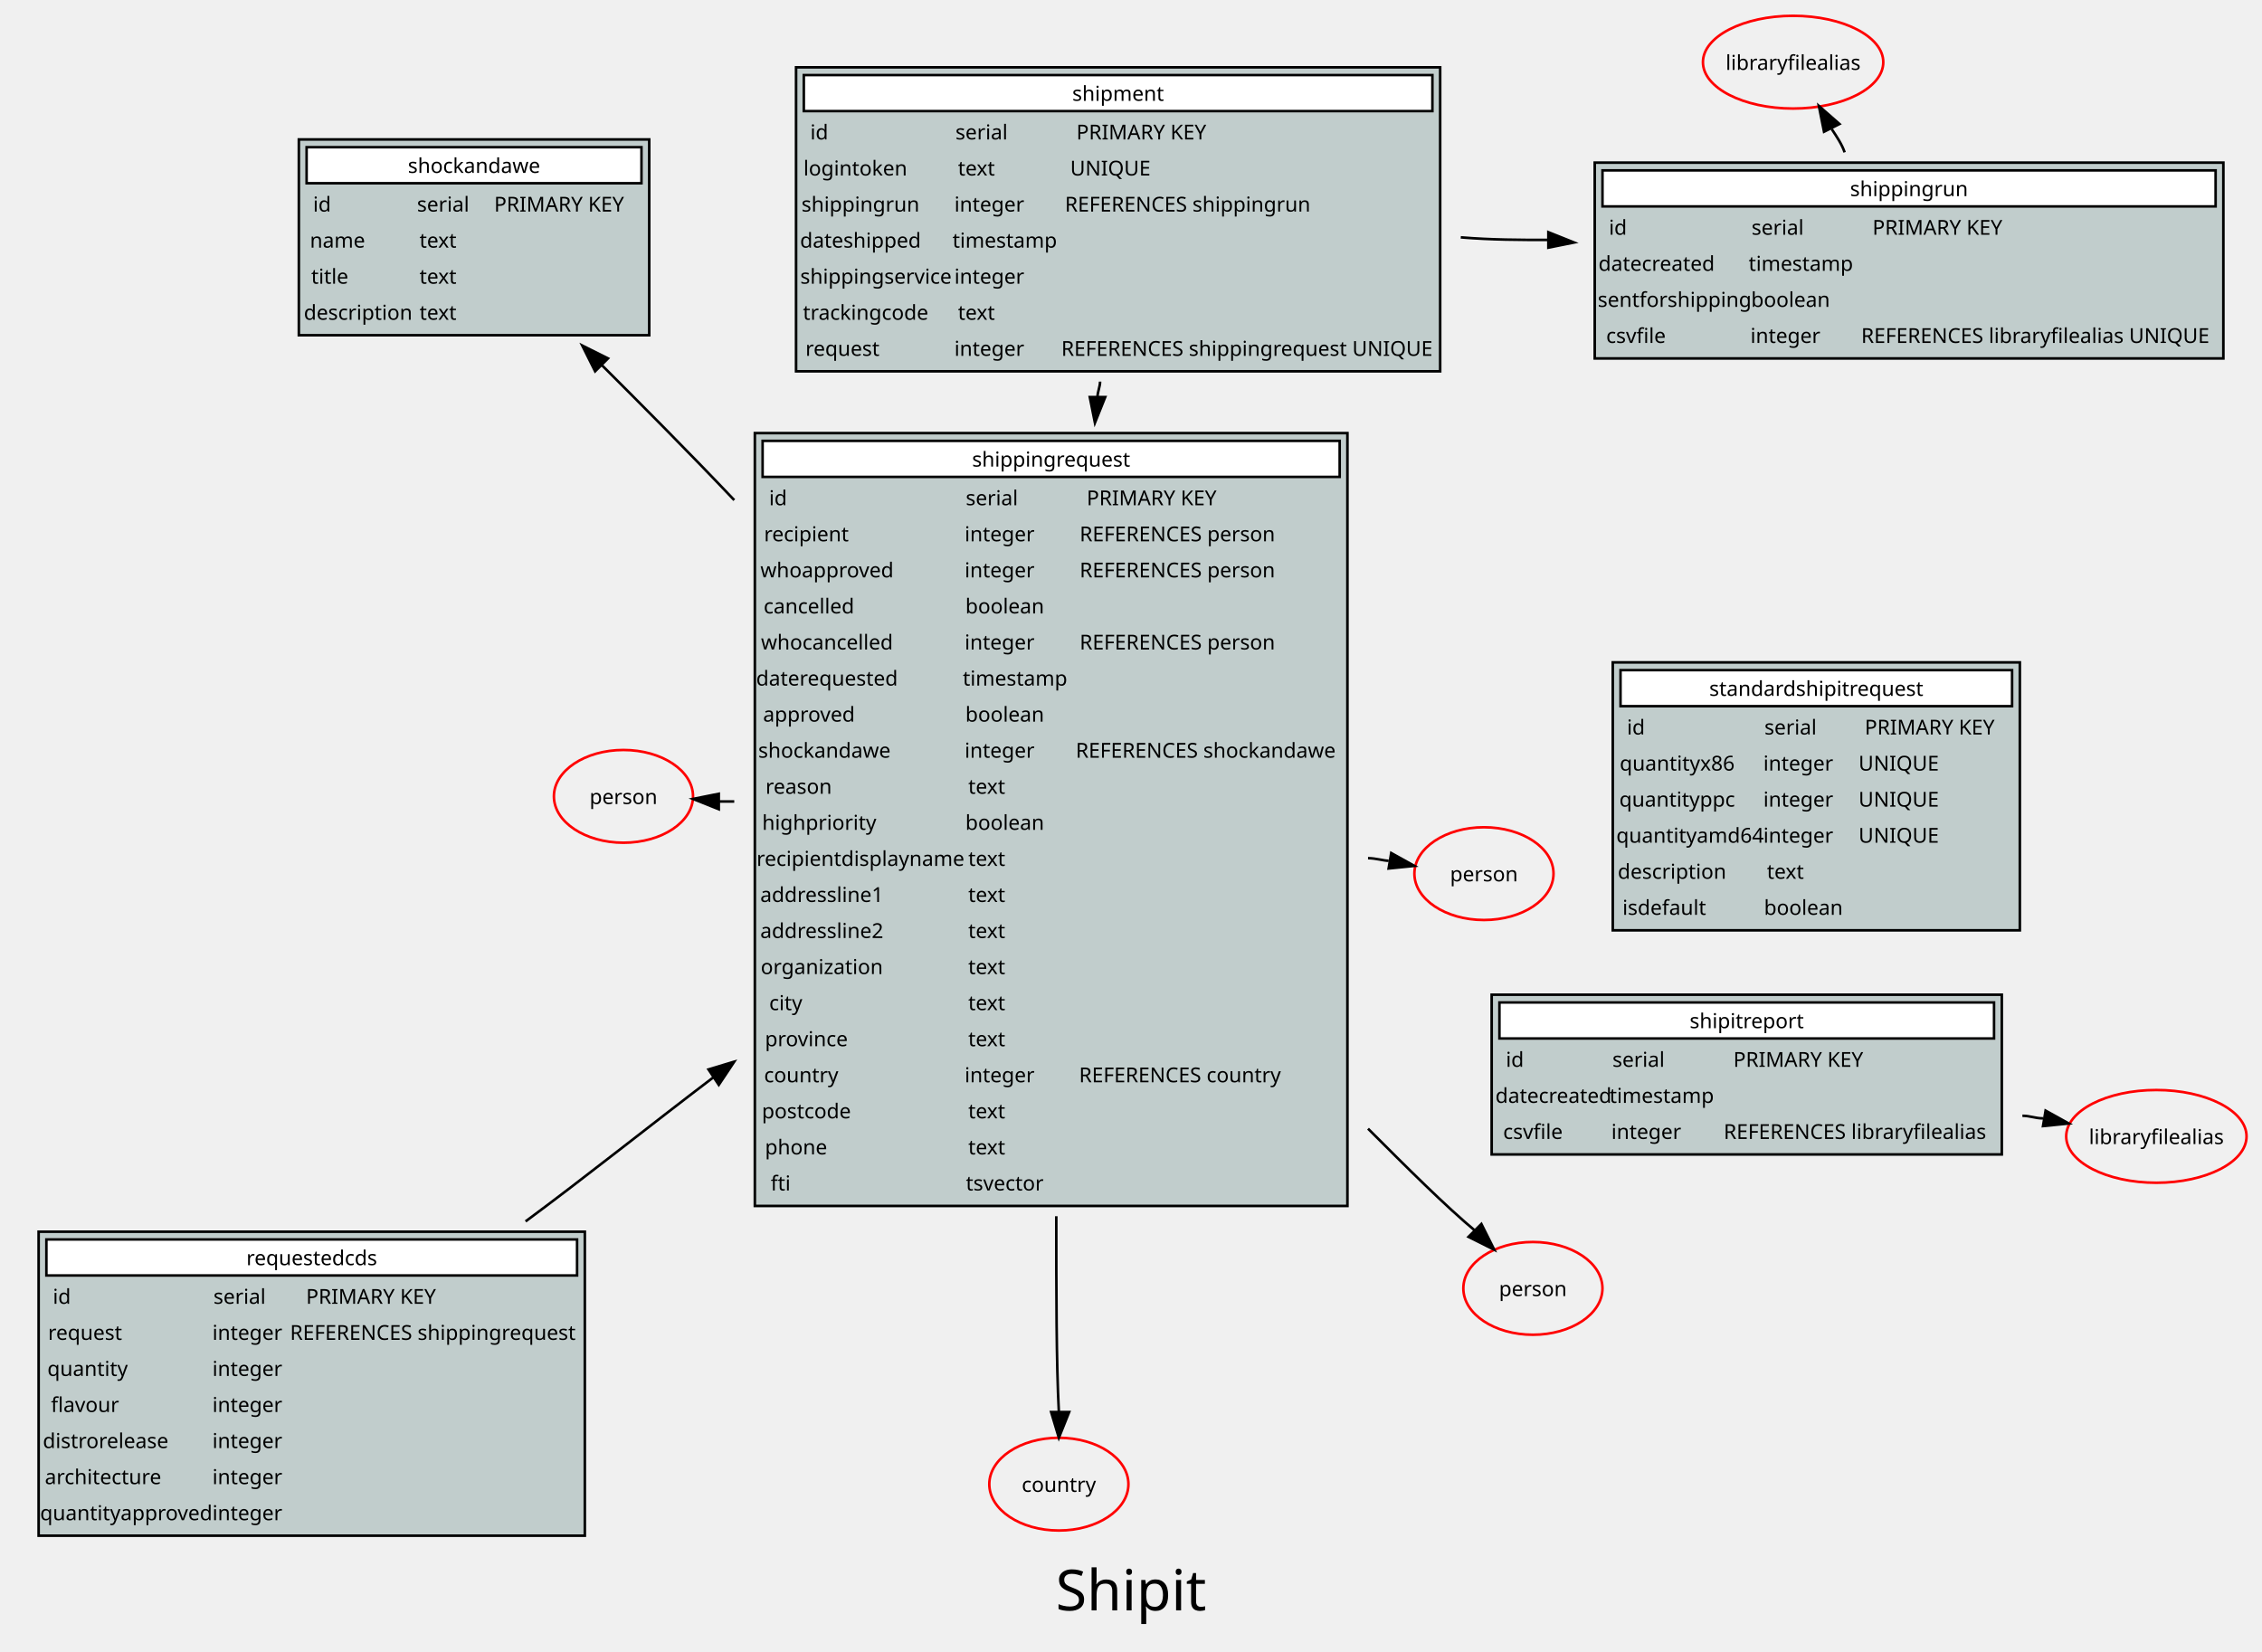
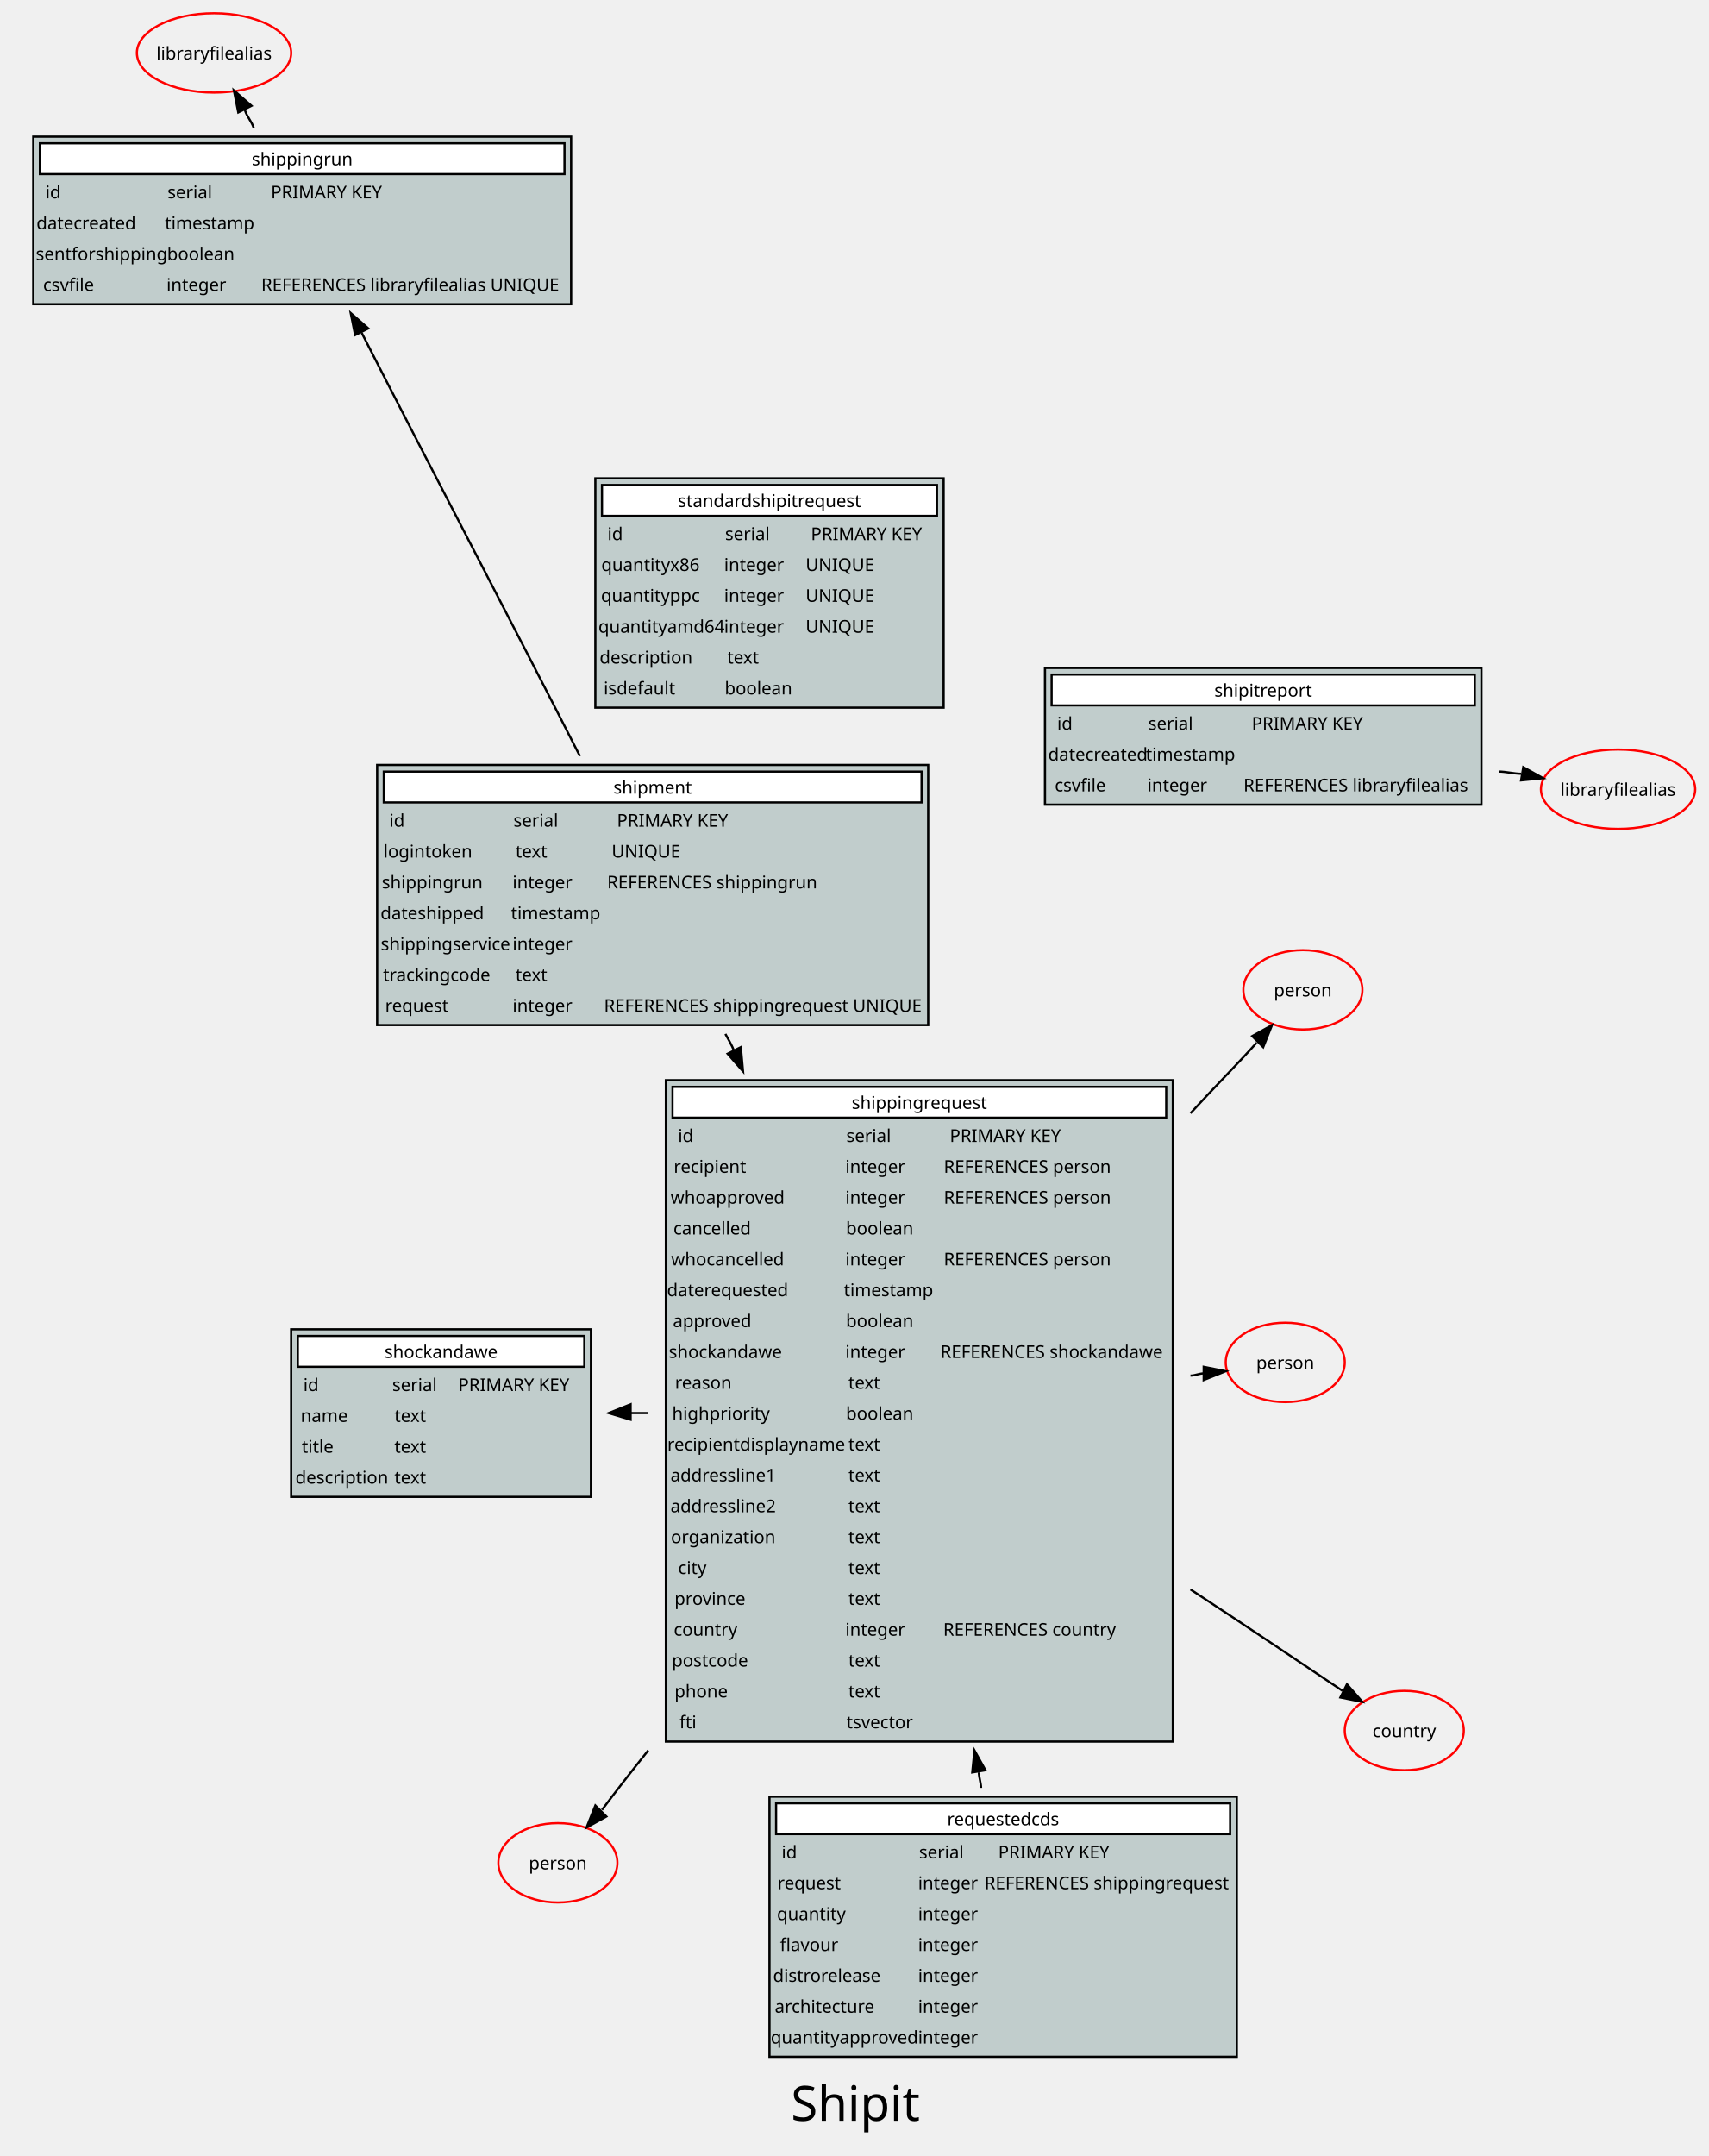
- <svg xmlns="http://www.w3.org/2000/svg" width="879px" height="642px" viewBox="-1 -1 878 641">
+ <svg xmlns="http://www.w3.org/2000/svg" width="776px" height="979px" viewBox="-1 -1 775 978">
  <g id="graph0" class="graph" style="font-family:Times-Roman;font-size:14.00;">
-     <text text-anchor="middle" style="font-size:22.00;" x="438" y="624">Shipit</text>
+     <text text-anchor="middle" style="font-size:22.00;" x="387" y="961">Shipit</text>
    <g id="node1" class="node">
-       <polygon style="fill:#c1cdcc;stroke:#c1cdcc;" points="14,595 14,477 226,477 226,595 14,595" />
-       <polygon style="fill:white;stroke:white;" points="17,494 17,480 223,480 223,494 17,494" />
-       <text text-anchor="middle" style="font-size:8.00;" x="120" y="490">requestedcds</text>
-       <polygon style="fill:none;stroke:black;" points="17,494 17,480 223,480 223,494 17,494" />
-       <text text-anchor="middle" style="font-size:8.00;" x="23" y="505">id</text>
-       <text text-anchor="middle" style="font-size:8.00;" x="92" y="505">serial</text>
-       <text text-anchor="middle" style="font-size:8.00;" x="143" y="505"> PRIMARY KEY </text>
-       <text text-anchor="middle" style="font-size:8.00;" x="32" y="519">request</text>
-       <text text-anchor="middle" style="font-size:8.00;" x="95" y="519">integer</text>
-       <text text-anchor="middle" style="font-size:8.00;" x="167" y="519"> REFERENCES shippingrequest </text>
-       <text text-anchor="middle" style="font-size:8.00;" x="33" y="533">quantity</text>
-       <text text-anchor="middle" style="font-size:8.00;" x="95" y="533">integer</text>
-       <text text-anchor="middle" style="font-size:8.00;" x="32" y="547">flavour</text>
-       <text text-anchor="middle" style="font-size:8.00;" x="95" y="547">integer</text>
-       <text text-anchor="middle" style="font-size:8.00;" x="40" y="561">distrorelease</text>
-       <text text-anchor="middle" style="font-size:8.00;" x="95" y="561">integer</text>
-       <text text-anchor="middle" style="font-size:8.00;" x="39" y="575">architecture</text>
-       <text text-anchor="middle" style="font-size:8.00;" x="95" y="575">integer</text>
-       <text text-anchor="middle" style="font-size:8.00;" x="48" y="589">quantityapproved</text>
-       <text text-anchor="middle" style="font-size:8.00;" x="95" y="589">integer</text>
-       <polygon style="fill:none;stroke:black;" points="14,595 14,477 226,477 226,595 14,595" />
+       <polygon style="fill:#c1cdcc;stroke:#c1cdcc;" points="348,932 348,814 560,814 560,932 348,932" />
+       <polygon style="fill:white;stroke:white;" points="351,831 351,817 557,817 557,831 351,831" />
+       <text text-anchor="middle" style="font-size:8.00;" x="454" y="827">requestedcds</text>
+       <polygon style="fill:none;stroke:black;" points="351,831 351,817 557,817 557,831 351,831" />
+       <text text-anchor="middle" style="font-size:8.00;" x="357" y="842">id</text>
+       <text text-anchor="middle" style="font-size:8.00;" x="426" y="842">serial</text>
+       <text text-anchor="middle" style="font-size:8.00;" x="477" y="842"> PRIMARY KEY </text>
+       <text text-anchor="middle" style="font-size:8.00;" x="366" y="856">request</text>
+       <text text-anchor="middle" style="font-size:8.00;" x="429" y="856">integer</text>
+       <text text-anchor="middle" style="font-size:8.00;" x="501" y="856"> REFERENCES shippingrequest </text>
+       <text text-anchor="middle" style="font-size:8.00;" x="367" y="870">quantity</text>
+       <text text-anchor="middle" style="font-size:8.00;" x="429" y="870">integer</text>
+       <text text-anchor="middle" style="font-size:8.00;" x="366" y="884">flavour</text>
+       <text text-anchor="middle" style="font-size:8.00;" x="429" y="884">integer</text>
+       <text text-anchor="middle" style="font-size:8.00;" x="374" y="898">distrorelease</text>
+       <text text-anchor="middle" style="font-size:8.00;" x="429" y="898">integer</text>
+       <text text-anchor="middle" style="font-size:8.00;" x="373" y="912">architecture</text>
+       <text text-anchor="middle" style="font-size:8.00;" x="429" y="912">integer</text>
+       <text text-anchor="middle" style="font-size:8.00;" x="382" y="926">quantityapproved</text>
+       <text text-anchor="middle" style="font-size:8.00;" x="429" y="926">integer</text>
+       <polygon style="fill:none;stroke:black;" points="348,932 348,814 560,814 560,932 348,932" />
    </g>
    <g id="node4" class="node">
-       <polygon style="fill:#c1cdcc;stroke:#c1cdcc;" points="292,467 292,167 522,167 522,467 292,467" />
-       <polygon style="fill:white;stroke:white;" points="295,184 295,170 519,170 519,184 295,184" />
-       <text text-anchor="middle" style="font-size:8.00;" x="407" y="180">shippingrequest</text>
-       <polygon style="fill:none;stroke:black;" points="295,184 295,170 519,170 519,184 295,184" />
-       <text text-anchor="middle" style="font-size:8.00;" x="301" y="195">id</text>
-       <text text-anchor="middle" style="font-size:8.00;" x="384" y="195">serial</text>
-       <text text-anchor="middle" style="font-size:8.00;" x="446" y="195"> PRIMARY KEY </text>
-       <text text-anchor="middle" style="font-size:8.00;" x="312" y="209">recipient</text>
-       <text text-anchor="middle" style="font-size:8.00;" x="387" y="209">integer</text>
-       <text text-anchor="middle" style="font-size:8.00;" x="456" y="209"> REFERENCES person </text>
-       <text text-anchor="middle" style="font-size:8.00;" x="320" y="223">whoapproved</text>
-       <text text-anchor="middle" style="font-size:8.00;" x="387" y="223">integer</text>
-       <text text-anchor="middle" style="font-size:8.00;" x="456" y="223"> REFERENCES person </text>
-       <text text-anchor="middle" style="font-size:8.00;" x="313" y="237">cancelled</text>
-       <text text-anchor="middle" style="font-size:8.00;" x="389" y="237">boolean</text>
-       <text text-anchor="middle" style="font-size:8.00;" x="320" y="251">whocancelled</text>
-       <text text-anchor="middle" style="font-size:8.00;" x="387" y="251">integer</text>
-       <text text-anchor="middle" style="font-size:8.00;" x="456" y="251"> REFERENCES person </text>
-       <text text-anchor="middle" style="font-size:8.00;" x="320" y="265">daterequested</text>
-       <text text-anchor="middle" style="font-size:8.00;" x="393" y="265">timestamp</text>
-       <text text-anchor="middle" style="font-size:8.00;" x="313" y="279">approved</text>
-       <text text-anchor="middle" style="font-size:8.00;" x="389" y="279">boolean</text>
-       <text text-anchor="middle" style="font-size:8.00;" x="319" y="293">shockandawe</text>
-       <text text-anchor="middle" style="font-size:8.00;" x="387" y="293">integer</text>
-       <text text-anchor="middle" style="font-size:8.00;" x="467" y="293"> REFERENCES shockandawe </text>
-       <text text-anchor="middle" style="font-size:8.00;" x="309" y="307">reason</text>
-       <text text-anchor="middle" style="font-size:8.00;" x="382" y="307">text</text>
-       <text text-anchor="middle" style="font-size:8.00;" x="317" y="321">highpriority</text>
-       <text text-anchor="middle" style="font-size:8.00;" x="389" y="321">boolean</text>
-       <text text-anchor="middle" style="font-size:8.00;" x="333" y="335">recipientdisplayname</text>
-       <text text-anchor="middle" style="font-size:8.00;" x="382" y="335">text</text>
-       <text text-anchor="middle" style="font-size:8.00;" x="318" y="349">addressline1</text>
-       <text text-anchor="middle" style="font-size:8.00;" x="382" y="349">text</text>
-       <text text-anchor="middle" style="font-size:8.00;" x="318" y="363">addressline2</text>
-       <text text-anchor="middle" style="font-size:8.00;" x="382" y="363">text</text>
-       <text text-anchor="middle" style="font-size:8.00;" x="318" y="377">organization</text>
-       <text text-anchor="middle" style="font-size:8.00;" x="382" y="377">text</text>
-       <text text-anchor="middle" style="font-size:8.00;" x="304" y="391">city</text>
-       <text text-anchor="middle" style="font-size:8.00;" x="382" y="391">text</text>
-       <text text-anchor="middle" style="font-size:8.00;" x="312" y="405">province</text>
-       <text text-anchor="middle" style="font-size:8.00;" x="382" y="405">text</text>
-       <text text-anchor="middle" style="font-size:8.00;" x="310" y="419">country</text>
-       <text text-anchor="middle" style="font-size:8.00;" x="387" y="419">integer</text>
-       <text text-anchor="middle" style="font-size:8.00;" x="457" y="419"> REFERENCES country </text>
-       <text text-anchor="middle" style="font-size:8.00;" x="312" y="433">postcode</text>
-       <text text-anchor="middle" style="font-size:8.00;" x="382" y="433">text</text>
-       <text text-anchor="middle" style="font-size:8.00;" x="308" y="447">phone</text>
-       <text text-anchor="middle" style="font-size:8.00;" x="382" y="447">text</text>
-       <text text-anchor="middle" style="font-size:8.00;" x="302" y="461">fti</text>
-       <text text-anchor="middle" style="font-size:8.00;" x="389" y="461">tsvector</text>
-       <polygon style="fill:none;stroke:black;" points="292,467 292,167 522,167 522,467 292,467" />
+       <polygon style="fill:#c1cdcc;stroke:#c1cdcc;" points="301,789 301,489 531,489 531,789 301,789" />
+       <polygon style="fill:white;stroke:white;" points="304,506 304,492 528,492 528,506 304,506" />
+       <text text-anchor="middle" style="font-size:8.00;" x="416" y="502">shippingrequest</text>
+       <polygon style="fill:none;stroke:black;" points="304,506 304,492 528,492 528,506 304,506" />
+       <text text-anchor="middle" style="font-size:8.00;" x="310" y="517">id</text>
+       <text text-anchor="middle" style="font-size:8.00;" x="393" y="517">serial</text>
+       <text text-anchor="middle" style="font-size:8.00;" x="455" y="517"> PRIMARY KEY </text>
+       <text text-anchor="middle" style="font-size:8.00;" x="321" y="531">recipient</text>
+       <text text-anchor="middle" style="font-size:8.00;" x="396" y="531">integer</text>
+       <text text-anchor="middle" style="font-size:8.00;" x="465" y="531"> REFERENCES person </text>
+       <text text-anchor="middle" style="font-size:8.00;" x="329" y="545">whoapproved</text>
+       <text text-anchor="middle" style="font-size:8.00;" x="396" y="545">integer</text>
+       <text text-anchor="middle" style="font-size:8.00;" x="465" y="545"> REFERENCES person </text>
+       <text text-anchor="middle" style="font-size:8.00;" x="322" y="559">cancelled</text>
+       <text text-anchor="middle" style="font-size:8.00;" x="398" y="559">boolean</text>
+       <text text-anchor="middle" style="font-size:8.00;" x="329" y="573">whocancelled</text>
+       <text text-anchor="middle" style="font-size:8.00;" x="396" y="573">integer</text>
+       <text text-anchor="middle" style="font-size:8.00;" x="465" y="573"> REFERENCES person </text>
+       <text text-anchor="middle" style="font-size:8.00;" x="329" y="587">daterequested</text>
+       <text text-anchor="middle" style="font-size:8.00;" x="402" y="587">timestamp</text>
+       <text text-anchor="middle" style="font-size:8.00;" x="322" y="601">approved</text>
+       <text text-anchor="middle" style="font-size:8.00;" x="398" y="601">boolean</text>
+       <text text-anchor="middle" style="font-size:8.00;" x="328" y="615">shockandawe</text>
+       <text text-anchor="middle" style="font-size:8.00;" x="396" y="615">integer</text>
+       <text text-anchor="middle" style="font-size:8.00;" x="476" y="615"> REFERENCES shockandawe </text>
+       <text text-anchor="middle" style="font-size:8.00;" x="318" y="629">reason</text>
+       <text text-anchor="middle" style="font-size:8.00;" x="391" y="629">text</text>
+       <text text-anchor="middle" style="font-size:8.00;" x="326" y="643">highpriority</text>
+       <text text-anchor="middle" style="font-size:8.00;" x="398" y="643">boolean</text>
+       <text text-anchor="middle" style="font-size:8.00;" x="342" y="657">recipientdisplayname</text>
+       <text text-anchor="middle" style="font-size:8.00;" x="391" y="657">text</text>
+       <text text-anchor="middle" style="font-size:8.00;" x="327" y="671">addressline1</text>
+       <text text-anchor="middle" style="font-size:8.00;" x="391" y="671">text</text>
+       <text text-anchor="middle" style="font-size:8.00;" x="327" y="685">addressline2</text>
+       <text text-anchor="middle" style="font-size:8.00;" x="391" y="685">text</text>
+       <text text-anchor="middle" style="font-size:8.00;" x="327" y="699">organization</text>
+       <text text-anchor="middle" style="font-size:8.00;" x="391" y="699">text</text>
+       <text text-anchor="middle" style="font-size:8.00;" x="313" y="713">city</text>
+       <text text-anchor="middle" style="font-size:8.00;" x="391" y="713">text</text>
+       <text text-anchor="middle" style="font-size:8.00;" x="321" y="727">province</text>
+       <text text-anchor="middle" style="font-size:8.00;" x="391" y="727">text</text>
+       <text text-anchor="middle" style="font-size:8.00;" x="319" y="741">country</text>
+       <text text-anchor="middle" style="font-size:8.00;" x="396" y="741">integer</text>
+       <text text-anchor="middle" style="font-size:8.00;" x="466" y="741"> REFERENCES country </text>
+       <text text-anchor="middle" style="font-size:8.00;" x="321" y="755">postcode</text>
+       <text text-anchor="middle" style="font-size:8.00;" x="391" y="755">text</text>
+       <text text-anchor="middle" style="font-size:8.00;" x="317" y="769">phone</text>
+       <text text-anchor="middle" style="font-size:8.00;" x="391" y="769">text</text>
+       <text text-anchor="middle" style="font-size:8.00;" x="311" y="783">fti</text>
+       <text text-anchor="middle" style="font-size:8.00;" x="398" y="783">tsvector</text>
+       <polygon style="fill:none;stroke:black;" points="301,789 301,489 531,489 531,789 301,789" />
    </g>
    <g id="edge2" class="edge">
-       <path style="fill:none;stroke:black;" d="M203,473C226,456 251,436 276,417" />
-       <polygon style="fill:black;stroke:black;" points="274,414 284,411 278,420 274,414" />
+       <path style="fill:none;stroke:black;" d="M444,810C444,808 443,805 443,803" />
+       <polygon style="fill:black;stroke:black;" points="440,803 441,793 446,802 440,803" />
    </g>
    <g id="node2" class="node">
-       <polygon style="fill:#c1cdcc;stroke:#c1cdcc;" points="578,447 578,385 776,385 776,447 578,447" />
-       <polygon style="fill:white;stroke:white;" points="581,402 581,388 773,388 773,402 581,402" />
-       <text text-anchor="middle" style="font-size:8.00;" x="677" y="398">shipitreport</text>
-       <polygon style="fill:none;stroke:black;" points="581,402 581,388 773,388 773,402 581,402" />
-       <text text-anchor="middle" style="font-size:8.00;" x="587" y="413">id</text>
-       <text text-anchor="middle" style="font-size:8.00;" x="635" y="413">serial</text>
-       <text text-anchor="middle" style="font-size:8.00;" x="697" y="413"> PRIMARY KEY </text>
-       <text text-anchor="middle" style="font-size:8.00;" x="602" y="427">datecreated</text>
-       <text text-anchor="middle" style="font-size:8.00;" x="644" y="427">timestamp</text>
-       <text text-anchor="middle" style="font-size:8.00;" x="594" y="441">csvfile</text>
-       <text text-anchor="middle" style="font-size:8.00;" x="638" y="441">integer</text>
-       <text text-anchor="middle" style="font-size:8.00;" x="719" y="441"> REFERENCES libraryfilealias </text>
-       <polygon style="fill:none;stroke:black;" points="578,447 578,385 776,385 776,447 578,447" />
+       <polygon style="fill:#c1cdcc;stroke:#c1cdcc;" points="473,364 473,302 671,302 671,364 473,364" />
+       <polygon style="fill:white;stroke:white;" points="476,319 476,305 668,305 668,319 476,319" />
+       <text text-anchor="middle" style="font-size:8.00;" x="572" y="315">shipitreport</text>
+       <polygon style="fill:none;stroke:black;" points="476,319 476,305 668,305 668,319 476,319" />
+       <text text-anchor="middle" style="font-size:8.00;" x="482" y="330">id</text>
+       <text text-anchor="middle" style="font-size:8.00;" x="530" y="330">serial</text>
+       <text text-anchor="middle" style="font-size:8.00;" x="592" y="330"> PRIMARY KEY </text>
+       <text text-anchor="middle" style="font-size:8.00;" x="497" y="344">datecreated</text>
+       <text text-anchor="middle" style="font-size:8.00;" x="539" y="344">timestamp</text>
+       <text text-anchor="middle" style="font-size:8.00;" x="489" y="358">csvfile</text>
+       <text text-anchor="middle" style="font-size:8.00;" x="533" y="358">integer</text>
+       <text text-anchor="middle" style="font-size:8.00;" x="614" y="358"> REFERENCES libraryfilealias </text>
+       <polygon style="fill:none;stroke:black;" points="473,364 473,302 671,302 671,364 473,364" />
    </g>
    <g id="node9" class="node">
-       <ellipse cx="836" cy="440" rx="35" ry="18" style="fill:none;stroke:red;" />
-       <text text-anchor="middle" style="font-size:8.00;" x="836" y="443">libraryfilealias</text>
+       <ellipse cx="733" cy="357" rx="35" ry="18" style="fill:none;stroke:red;" />
+       <text text-anchor="middle" style="font-size:8.00;" x="733" y="360">libraryfilealias</text>
    </g>
    <g id="edge4" class="edge">
-       <path style="fill:none;stroke:black;" d="M784,432C787,432 789,433 792,433" />
-       <polygon style="fill:black;stroke:black;" points="793,430 802,435 792,436 793,430" />
+       <path style="fill:none;stroke:black;" d="M679,349C682,349 686,350 689,350" />
+       <polygon style="fill:black;stroke:black;" points="690,347 699,352 689,353 690,347" />
    </g>
    <g id="node3" class="node">
-       <polygon style="fill:#c1cdcc;stroke:#c1cdcc;" points="308,143 308,25 558,25 558,143 308,143" />
-       <polygon style="fill:white;stroke:white;" points="311,42 311,28 555,28 555,42 311,42" />
-       <text text-anchor="middle" style="font-size:8.00;" x="433" y="38">shipment</text>
-       <polygon style="fill:none;stroke:black;" points="311,42 311,28 555,28 555,42 311,42" />
-       <text text-anchor="middle" style="font-size:8.00;" x="317" y="53">id</text>
-       <text text-anchor="middle" style="font-size:8.00;" x="380" y="53">serial</text>
-       <text text-anchor="middle" style="font-size:8.00;" x="442" y="53"> PRIMARY KEY </text>
-       <text text-anchor="middle" style="font-size:8.00;" x="331" y="67">logintoken</text>
-       <text text-anchor="middle" style="font-size:8.00;" x="378" y="67">text</text>
-       <text text-anchor="middle" style="font-size:8.00;" x="430" y="67"> UNIQUE </text>
-       <text text-anchor="middle" style="font-size:8.00;" x="333" y="81">shippingrun</text>
-       <text text-anchor="middle" style="font-size:8.00;" x="383" y="81">integer</text>
-       <text text-anchor="middle" style="font-size:8.00;" x="460" y="81"> REFERENCES shippingrun </text>
-       <text text-anchor="middle" style="font-size:8.00;" x="333" y="95">dateshipped</text>
-       <text text-anchor="middle" style="font-size:8.00;" x="389" y="95">timestamp</text>
-       <text text-anchor="middle" style="font-size:8.00;" x="339" y="109">shippingservice</text>
-       <text text-anchor="middle" style="font-size:8.00;" x="383" y="109">integer</text>
-       <text text-anchor="middle" style="font-size:8.00;" x="335" y="123">trackingcode</text>
-       <text text-anchor="middle" style="font-size:8.00;" x="378" y="123">text</text>
-       <text text-anchor="middle" style="font-size:8.00;" x="326" y="137">request</text>
-       <text text-anchor="middle" style="font-size:8.00;" x="383" y="137">integer</text>
-       <text text-anchor="middle" style="font-size:8.00;" x="483" y="137"> REFERENCES shippingrequest UNIQUE </text>
-       <polygon style="fill:none;stroke:black;" points="308,143 308,25 558,25 558,143 308,143" />
+       <polygon style="fill:#c1cdcc;stroke:#c1cdcc;" points="170,464 170,346 420,346 420,464 170,464" />
+       <polygon style="fill:white;stroke:white;" points="173,363 173,349 417,349 417,363 173,363" />
+       <text text-anchor="middle" style="font-size:8.00;" x="295" y="359">shipment</text>
+       <polygon style="fill:none;stroke:black;" points="173,363 173,349 417,349 417,363 173,363" />
+       <text text-anchor="middle" style="font-size:8.00;" x="179" y="374">id</text>
+       <text text-anchor="middle" style="font-size:8.00;" x="242" y="374">serial</text>
+       <text text-anchor="middle" style="font-size:8.00;" x="304" y="374"> PRIMARY KEY </text>
+       <text text-anchor="middle" style="font-size:8.00;" x="193" y="388">logintoken</text>
+       <text text-anchor="middle" style="font-size:8.00;" x="240" y="388">text</text>
+       <text text-anchor="middle" style="font-size:8.00;" x="292" y="388"> UNIQUE </text>
+       <text text-anchor="middle" style="font-size:8.00;" x="195" y="402">shippingrun</text>
+       <text text-anchor="middle" style="font-size:8.00;" x="245" y="402">integer</text>
+       <text text-anchor="middle" style="font-size:8.00;" x="322" y="402"> REFERENCES shippingrun </text>
+       <text text-anchor="middle" style="font-size:8.00;" x="195" y="416">dateshipped</text>
+       <text text-anchor="middle" style="font-size:8.00;" x="251" y="416">timestamp</text>
+       <text text-anchor="middle" style="font-size:8.00;" x="201" y="430">shippingservice</text>
+       <text text-anchor="middle" style="font-size:8.00;" x="245" y="430">integer</text>
+       <text text-anchor="middle" style="font-size:8.00;" x="197" y="444">trackingcode</text>
+       <text text-anchor="middle" style="font-size:8.00;" x="240" y="444">text</text>
+       <text text-anchor="middle" style="font-size:8.00;" x="188" y="458">request</text>
+       <text text-anchor="middle" style="font-size:8.00;" x="245" y="458">integer</text>
+       <text text-anchor="middle" style="font-size:8.00;" x="345" y="458"> REFERENCES shippingrequest UNIQUE </text>
+       <polygon style="fill:none;stroke:black;" points="170,464 170,346 420,346 420,464 170,464" />
    </g>
    <g id="edge8" class="edge">
-       <path style="fill:none;stroke:black;" d="M426,147C426,149 425,151 425,153" />
-       <polygon style="fill:black;stroke:black;" points="428,153 424,163 422,153 428,153" />
+       <path style="fill:none;stroke:black;" d="M328,468C329,470 331,473 332,476" />
+       <polygon style="fill:black;stroke:black;" points="335,474 336,485 329,477 335,474" />
    </g>
    <g id="node5" class="node">
-       <polygon style="fill:#c1cdcc;stroke:#c1cdcc;" points="618,138 618,62 862,62 862,138 618,138" />
-       <polygon style="fill:white;stroke:white;" points="621,79 621,65 859,65 859,79 621,79" />
-       <text text-anchor="middle" style="font-size:8.00;" x="740" y="75">shippingrun</text>
-       <polygon style="fill:none;stroke:black;" points="621,79 621,65 859,65 859,79 621,79" />
-       <text text-anchor="middle" style="font-size:8.00;" x="627" y="90">id</text>
-       <text text-anchor="middle" style="font-size:8.00;" x="689" y="90">serial</text>
-       <text text-anchor="middle" style="font-size:8.00;" x="751" y="90"> PRIMARY KEY </text>
-       <text text-anchor="middle" style="font-size:8.00;" x="642" y="104">datecreated</text>
-       <text text-anchor="middle" style="font-size:8.00;" x="698" y="104">timestamp</text>
-       <text text-anchor="middle" style="font-size:8.00;" x="649" y="118">sentforshipping</text>
-       <text text-anchor="middle" style="font-size:8.00;" x="694" y="118">boolean</text>
-       <text text-anchor="middle" style="font-size:8.00;" x="634" y="132">csvfile</text>
-       <text text-anchor="middle" style="font-size:8.00;" x="692" y="132">integer</text>
-       <text text-anchor="middle" style="font-size:8.00;" x="789" y="132"> REFERENCES libraryfilealias UNIQUE </text>
-       <polygon style="fill:none;stroke:black;" points="618,138 618,62 862,62 862,138 618,138" />
+       <polygon style="fill:#c1cdcc;stroke:#c1cdcc;" points="14,137 14,61 258,61 258,137 14,137" />
+       <polygon style="fill:white;stroke:white;" points="17,78 17,64 255,64 255,78 17,78" />
+       <text text-anchor="middle" style="font-size:8.00;" x="136" y="74">shippingrun</text>
+       <polygon style="fill:none;stroke:black;" points="17,78 17,64 255,64 255,78 17,78" />
+       <text text-anchor="middle" style="font-size:8.00;" x="23" y="89">id</text>
+       <text text-anchor="middle" style="font-size:8.00;" x="85" y="89">serial</text>
+       <text text-anchor="middle" style="font-size:8.00;" x="147" y="89"> PRIMARY KEY </text>
+       <text text-anchor="middle" style="font-size:8.00;" x="38" y="103">datecreated</text>
+       <text text-anchor="middle" style="font-size:8.00;" x="94" y="103">timestamp</text>
+       <text text-anchor="middle" style="font-size:8.00;" x="45" y="117">sentforshipping</text>
+       <text text-anchor="middle" style="font-size:8.00;" x="90" y="117">boolean</text>
+       <text text-anchor="middle" style="font-size:8.00;" x="30" y="131">csvfile</text>
+       <text text-anchor="middle" style="font-size:8.00;" x="88" y="131">integer</text>
+       <text text-anchor="middle" style="font-size:8.00;" x="185" y="131"> REFERENCES libraryfilealias UNIQUE </text>
+       <polygon style="fill:none;stroke:black;" points="14,137 14,61 258,61 258,137 14,137" />
    </g>
    <g id="edge6" class="edge">
-       <path style="fill:none;stroke:black;" d="M566,91C578,92 589,92 600,92" />
-       <polygon style="fill:black;stroke:black;" points="600,89 610,93 600,95 600,89" />
+       <path style="fill:none;stroke:black;" d="M262,342C233,285 190,203 163,150" />
+       <polygon style="fill:black;stroke:black;" points="160,151 158,141 166,148 160,151" />
    </g>
    <g id="node6" class="node">
-       <polygon style="fill:#c1cdcc;stroke:#c1cdcc;" points="115,129 115,53 251,53 251,129 115,129" />
-       <polygon style="fill:white;stroke:white;" points="118,70 118,56 248,56 248,70 118,70" />
-       <text text-anchor="middle" style="font-size:8.00;" x="183" y="66">shockandawe</text>
-       <polygon style="fill:none;stroke:black;" points="118,70 118,56 248,56 248,70 118,70" />
-       <text text-anchor="middle" style="font-size:8.00;" x="124" y="81">id</text>
-       <text text-anchor="middle" style="font-size:8.00;" x="171" y="81">serial</text>
-       <text text-anchor="middle" style="font-size:8.00;" x="216" y="81"> PRIMARY KEY </text>
-       <text text-anchor="middle" style="font-size:8.00;" x="130" y="95">name</text>
-       <text text-anchor="middle" style="font-size:8.00;" x="169" y="95">text</text>
-       <text text-anchor="middle" style="font-size:8.00;" x="127" y="109">title</text>
-       <text text-anchor="middle" style="font-size:8.00;" x="169" y="109">text</text>
-       <text text-anchor="middle" style="font-size:8.00;" x="138" y="123">description</text>
-       <text text-anchor="middle" style="font-size:8.00;" x="169" y="123">text</text>
-       <polygon style="fill:none;stroke:black;" points="115,129 115,53 251,53 251,129 115,129" />
+       <polygon style="fill:#c1cdcc;stroke:#c1cdcc;" points="131,678 131,602 267,602 267,678 131,678" />
+       <polygon style="fill:white;stroke:white;" points="134,619 134,605 264,605 264,619 134,619" />
+       <text text-anchor="middle" style="font-size:8.00;" x="199" y="615">shockandawe</text>
+       <polygon style="fill:none;stroke:black;" points="134,619 134,605 264,605 264,619 134,619" />
+       <text text-anchor="middle" style="font-size:8.00;" x="140" y="630">id</text>
+       <text text-anchor="middle" style="font-size:8.00;" x="187" y="630">serial</text>
+       <text text-anchor="middle" style="font-size:8.00;" x="232" y="630"> PRIMARY KEY </text>
+       <text text-anchor="middle" style="font-size:8.00;" x="146" y="644">name</text>
+       <text text-anchor="middle" style="font-size:8.00;" x="185" y="644">text</text>
+       <text text-anchor="middle" style="font-size:8.00;" x="143" y="658">title</text>
+       <text text-anchor="middle" style="font-size:8.00;" x="185" y="658">text</text>
+       <text text-anchor="middle" style="font-size:8.00;" x="154" y="672">description</text>
+       <text text-anchor="middle" style="font-size:8.00;" x="185" y="672">text</text>
+       <polygon style="fill:none;stroke:black;" points="131,678 131,602 267,602 267,678 131,678" />
    </g>
    <g id="edge16" class="edge">
-       <path style="fill:none;stroke:black;" d="M284,193C266,174 248,156 232,140" />
-       <polygon style="fill:black;stroke:black;" points="230,143 225,133 235,138 230,143" />
+       <path style="fill:none;stroke:black;" d="M293,640C290,640 288,640 285,640" />
+       <polygon style="fill:black;stroke:black;" points="285,643 275,640 285,636 285,643" />
    </g>
    <g id="node13" class="node">
-       <ellipse cx="241" cy="308" rx="27" ry="18" style="fill:none;stroke:red;" />
-       <text text-anchor="middle" style="font-size:8.00;" x="241" y="311">person</text>
+       <ellipse cx="252" cy="844" rx="27" ry="18" style="fill:none;stroke:red;" />
+       <text text-anchor="middle" style="font-size:8.00;" x="252" y="847">person</text>
    </g>
    <g id="edge10" class="edge">
-       <path style="fill:none;stroke:black;" d="M284,310C282,310 280,310 278,310" />
-       <polygon style="fill:black;stroke:black;" points="278,313 268,309 278,307 278,313" />
+       <path style="fill:none;stroke:black;" d="M293,793C285,803 278,812 272,820" />
+       <polygon style="fill:black;stroke:black;" points="274,823 265,828 269,818 274,823" />
    </g>
    <g id="node15" class="node">
-       <ellipse cx="594" cy="499" rx="27" ry="18" style="fill:none;stroke:red;" />
-       <text text-anchor="middle" style="font-size:8.00;" x="594" y="502">person</text>
+       <ellipse cx="582" cy="617" rx="27" ry="18" style="fill:none;stroke:red;" />
+       <text text-anchor="middle" style="font-size:8.00;" x="582" y="620">person</text>
    </g>
    <g id="edge12" class="edge">
-       <path style="fill:none;stroke:black;" d="M530,437C545,452 560,467 572,477" />
-       <polygon style="fill:black;stroke:black;" points="574,474 579,484 569,479 574,474" />
+       <path style="fill:none;stroke:black;" d="M539,623C541,623 543,622 545,622" />
+       <polygon style="fill:black;stroke:black;" points="545,619 555,621 545,625 545,619" />
    </g>
    <g id="node17" class="node">
-       <ellipse cx="575" cy="338" rx="27" ry="18" style="fill:none;stroke:red;" />
-       <text text-anchor="middle" style="font-size:8.00;" x="575" y="341">person</text>
+       <ellipse cx="590" cy="448" rx="27" ry="18" style="fill:none;stroke:red;" />
+       <text text-anchor="middle" style="font-size:8.00;" x="590" y="451">person</text>
    </g>
    <g id="edge14" class="edge">
-       <path style="fill:none;stroke:black;" d="M530,332C533,332 536,333 538,333" />
-       <polygon style="fill:black;stroke:black;" points="539,330 548,335 538,336 539,330" />
+       <path style="fill:none;stroke:black;" d="M539,504C550,492 561,481 569,472" />
+       <polygon style="fill:black;stroke:black;" points="567,469 576,464 572,474 567,469" />
    </g>
    <g id="node20" class="node">
-       <ellipse cx="410" cy="575" rx="27" ry="18" style="fill:none;stroke:red;" />
-       <text text-anchor="middle" style="font-size:8.00;" x="410" y="578">country</text>
+       <ellipse cx="636" cy="784" rx="27" ry="18" style="fill:none;stroke:red;" />
+       <text text-anchor="middle" style="font-size:8.00;" x="636" y="787">country</text>
    </g>
    <g id="edge18" class="edge">
-       <path style="fill:none;stroke:black;" d="M409,471C409,500 409,528 410,547" />
-       <polygon style="fill:black;stroke:black;" points="414,547 410,557 407,547 414,547" />
+       <path style="fill:none;stroke:black;" d="M539,720C565,737 590,754 608,766" />
+       <polygon style="fill:black;stroke:black;" points="610,763 617,771 607,769 610,763" />
    </g>
    <g id="node22" class="node">
-       <ellipse cx="695" cy="23" rx="35" ry="18" style="fill:none;stroke:red;" />
-       <text text-anchor="middle" style="font-size:8.00;" x="695" y="26">libraryfilealias</text>
+       <ellipse cx="96" cy="23" rx="35" ry="18" style="fill:none;stroke:red;" />
+       <text text-anchor="middle" style="font-size:8.00;" x="96" y="26">libraryfilealias</text>
    </g>
    <g id="edge20" class="edge">
-       <path style="fill:none;stroke:black;" d="M715,58C714,55 712,52 710,49" />
-       <polygon style="fill:black;stroke:black;" points="707,50 705,40 713,47 707,50" />
+       <path style="fill:none;stroke:black;" d="M114,57C113,54 111,52 110,49" />
+       <polygon style="fill:black;stroke:black;" points="107,50 105,40 113,47 107,50" />
    </g>
    <g id="node7" class="node">
-       <polygon style="fill:#c1cdcc;stroke:#c1cdcc;" points="625,360 625,256 783,256 783,360 625,360" />
-       <polygon style="fill:white;stroke:white;" points="628,273 628,259 780,259 780,273 628,273" />
-       <text text-anchor="middle" style="font-size:8.00;" x="704" y="269">standardshipitrequest</text>
-       <polygon style="fill:none;stroke:black;" points="628,273 628,259 780,259 780,273 628,273" />
-       <text text-anchor="middle" style="font-size:8.00;" x="634" y="284">id</text>
-       <text text-anchor="middle" style="font-size:8.00;" x="694" y="284">serial</text>
-       <text text-anchor="middle" style="font-size:8.00;" x="748" y="284"> PRIMARY KEY </text>
-       <text text-anchor="middle" style="font-size:8.00;" x="650" y="298">quantityx86</text>
-       <text text-anchor="middle" style="font-size:8.00;" x="697" y="298">integer</text>
-       <text text-anchor="middle" style="font-size:8.00;" x="736" y="298"> UNIQUE </text>
-       <text text-anchor="middle" style="font-size:8.00;" x="650" y="312">quantityppc</text>
-       <text text-anchor="middle" style="font-size:8.00;" x="697" y="312">integer</text>
-       <text text-anchor="middle" style="font-size:8.00;" x="736" y="312"> UNIQUE </text>
-       <text text-anchor="middle" style="font-size:8.00;" x="655" y="326">quantityamd64</text>
-       <text text-anchor="middle" style="font-size:8.00;" x="697" y="326">integer</text>
-       <text text-anchor="middle" style="font-size:8.00;" x="736" y="326"> UNIQUE </text>
-       <text text-anchor="middle" style="font-size:8.00;" x="648" y="340">description</text>
-       <text text-anchor="middle" style="font-size:8.00;" x="692" y="340">text</text>
-       <text text-anchor="middle" style="font-size:8.00;" x="645" y="354">isdefault</text>
-       <text text-anchor="middle" style="font-size:8.00;" x="699" y="354">boolean</text>
-       <polygon style="fill:none;stroke:black;" points="625,360 625,256 783,256 783,360 625,360" />
+       <polygon style="fill:#c1cdcc;stroke:#c1cdcc;" points="269,320 269,216 427,216 427,320 269,320" />
+       <polygon style="fill:white;stroke:white;" points="272,233 272,219 424,219 424,233 272,233" />
+       <text text-anchor="middle" style="font-size:8.00;" x="348" y="229">standardshipitrequest</text>
+       <polygon style="fill:none;stroke:black;" points="272,233 272,219 424,219 424,233 272,233" />
+       <text text-anchor="middle" style="font-size:8.00;" x="278" y="244">id</text>
+       <text text-anchor="middle" style="font-size:8.00;" x="338" y="244">serial</text>
+       <text text-anchor="middle" style="font-size:8.00;" x="392" y="244"> PRIMARY KEY </text>
+       <text text-anchor="middle" style="font-size:8.00;" x="294" y="258">quantityx86</text>
+       <text text-anchor="middle" style="font-size:8.00;" x="341" y="258">integer</text>
+       <text text-anchor="middle" style="font-size:8.00;" x="380" y="258"> UNIQUE </text>
+       <text text-anchor="middle" style="font-size:8.00;" x="294" y="272">quantityppc</text>
+       <text text-anchor="middle" style="font-size:8.00;" x="341" y="272">integer</text>
+       <text text-anchor="middle" style="font-size:8.00;" x="380" y="272"> UNIQUE </text>
+       <text text-anchor="middle" style="font-size:8.00;" x="299" y="286">quantityamd64</text>
+       <text text-anchor="middle" style="font-size:8.00;" x="341" y="286">integer</text>
+       <text text-anchor="middle" style="font-size:8.00;" x="380" y="286"> UNIQUE </text>
+       <text text-anchor="middle" style="font-size:8.00;" x="292" y="300">description</text>
+       <text text-anchor="middle" style="font-size:8.00;" x="336" y="300">text</text>
+       <text text-anchor="middle" style="font-size:8.00;" x="289" y="314">isdefault</text>
+       <text text-anchor="middle" style="font-size:8.00;" x="343" y="314">boolean</text>
+       <polygon style="fill:none;stroke:black;" points="269,320 269,216 427,216 427,320 269,320" />
    </g>
  </g>
</svg>
